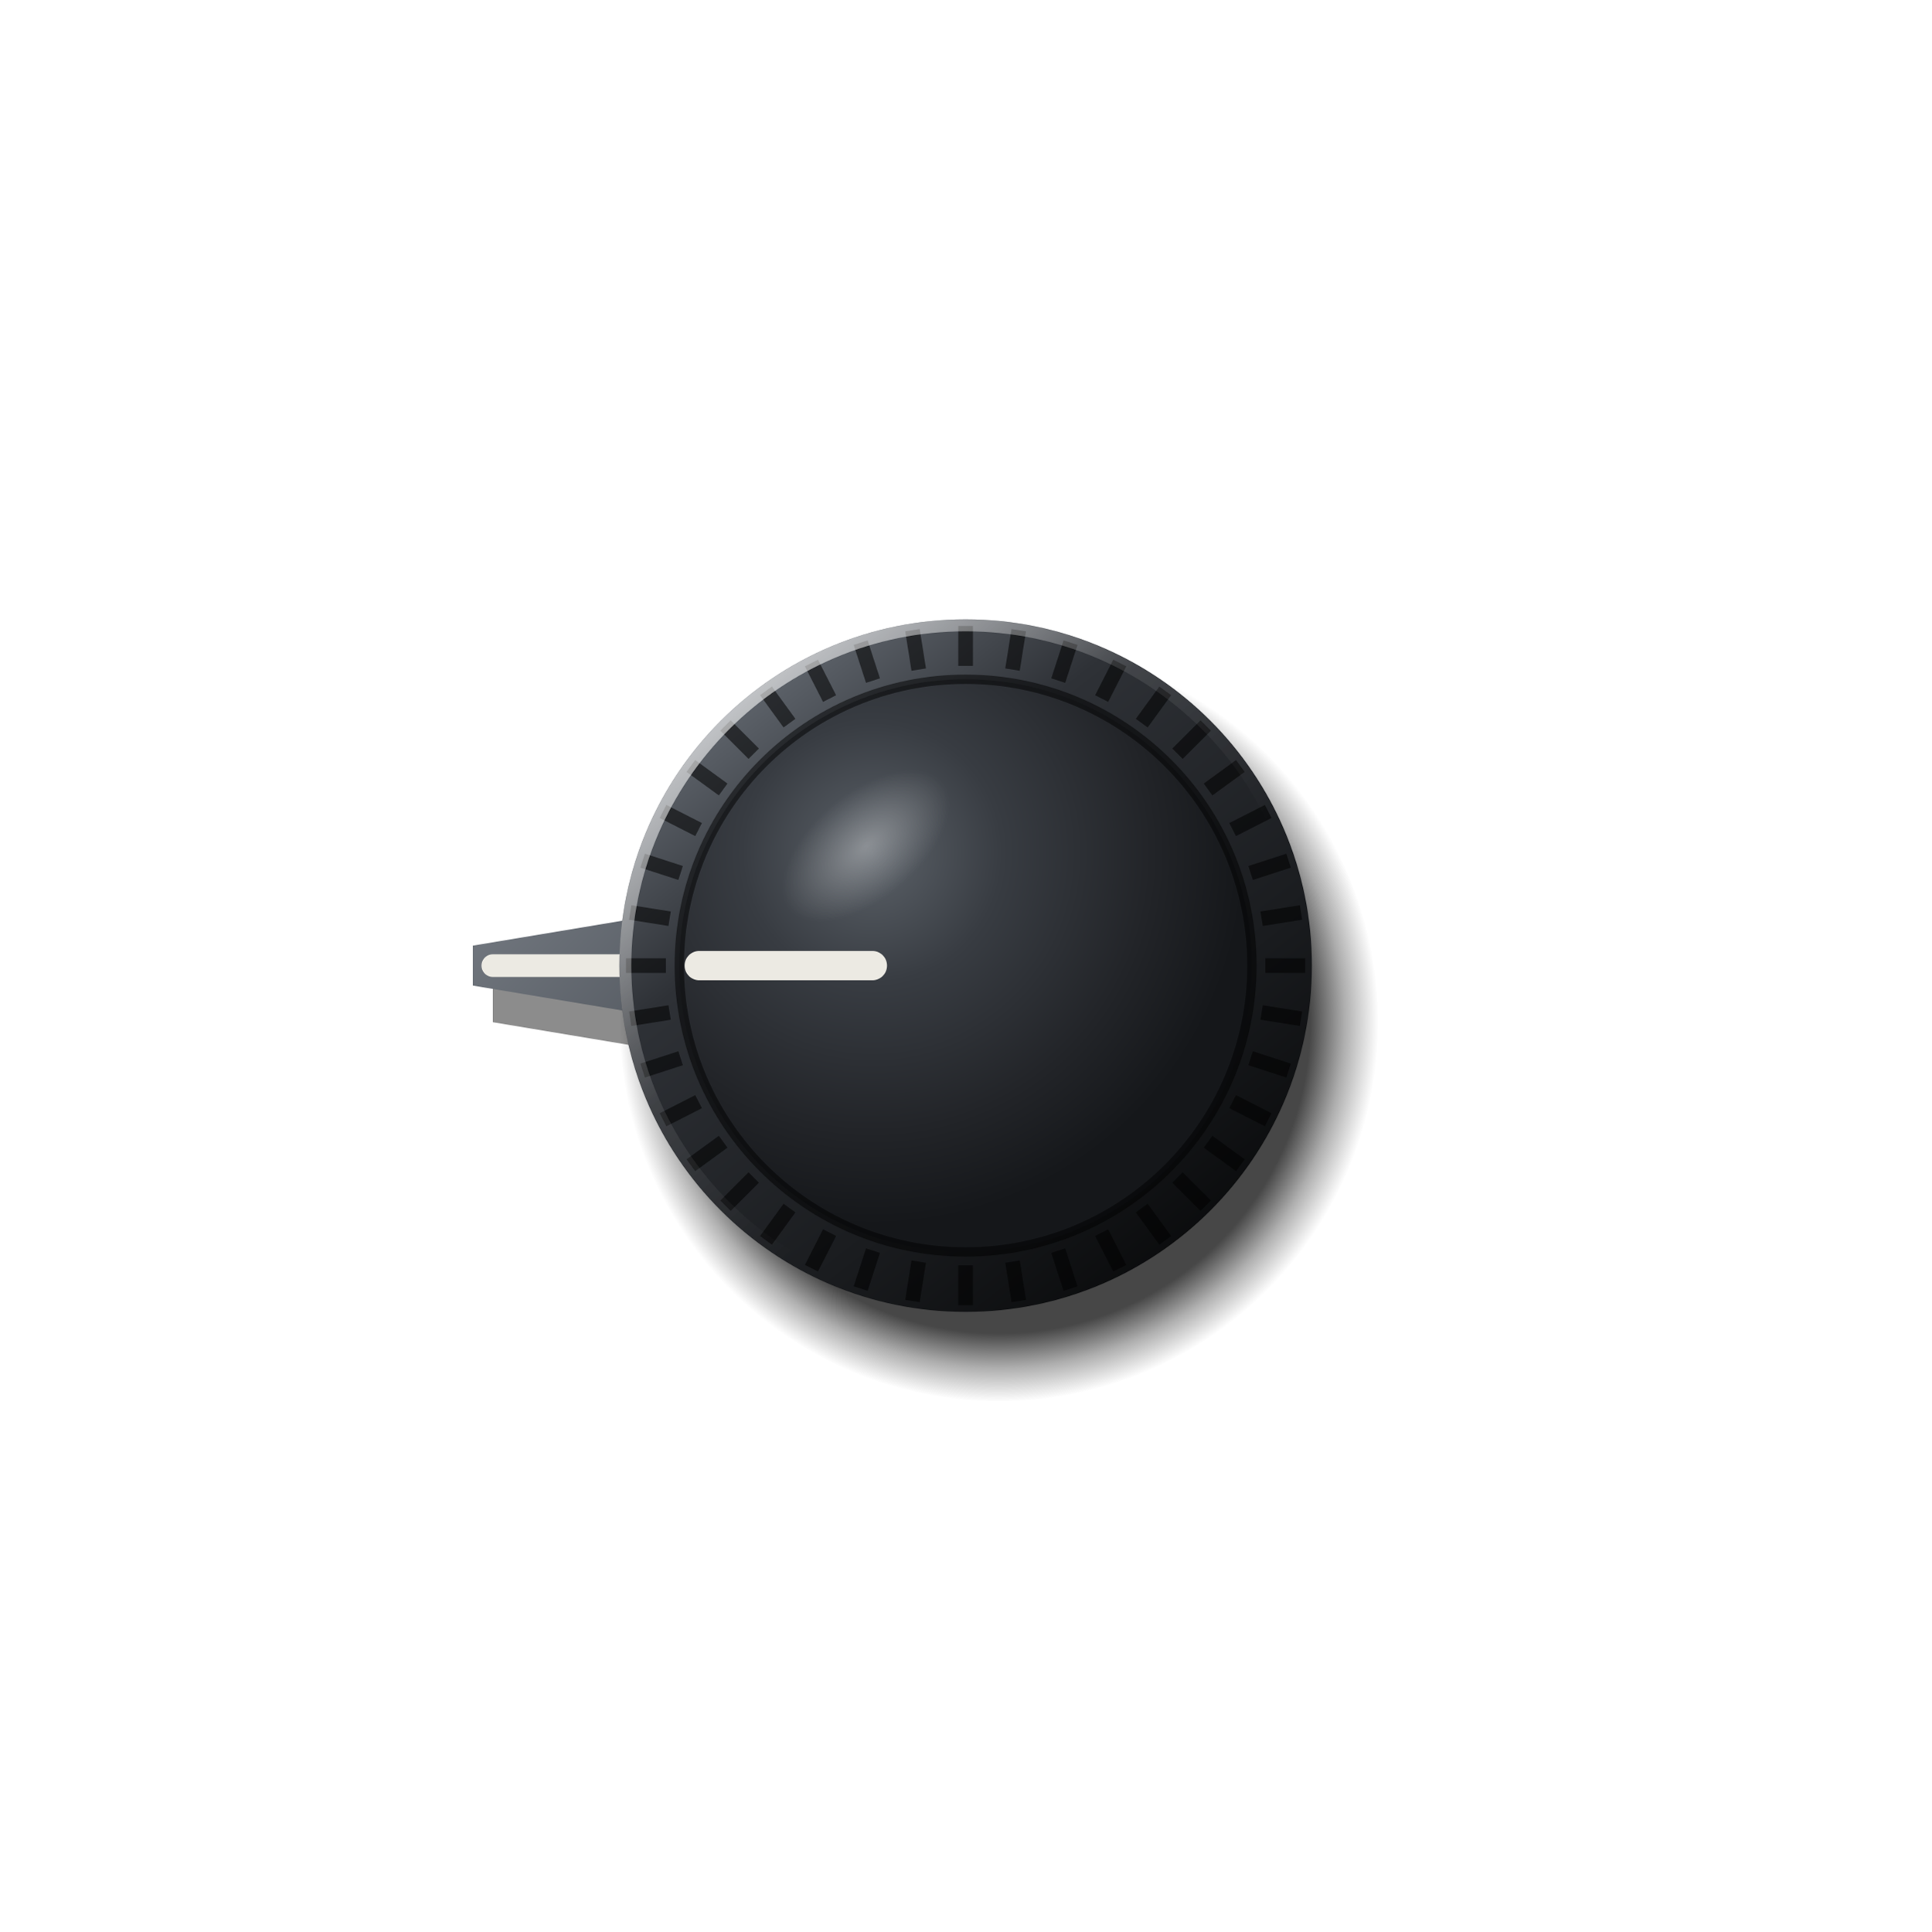
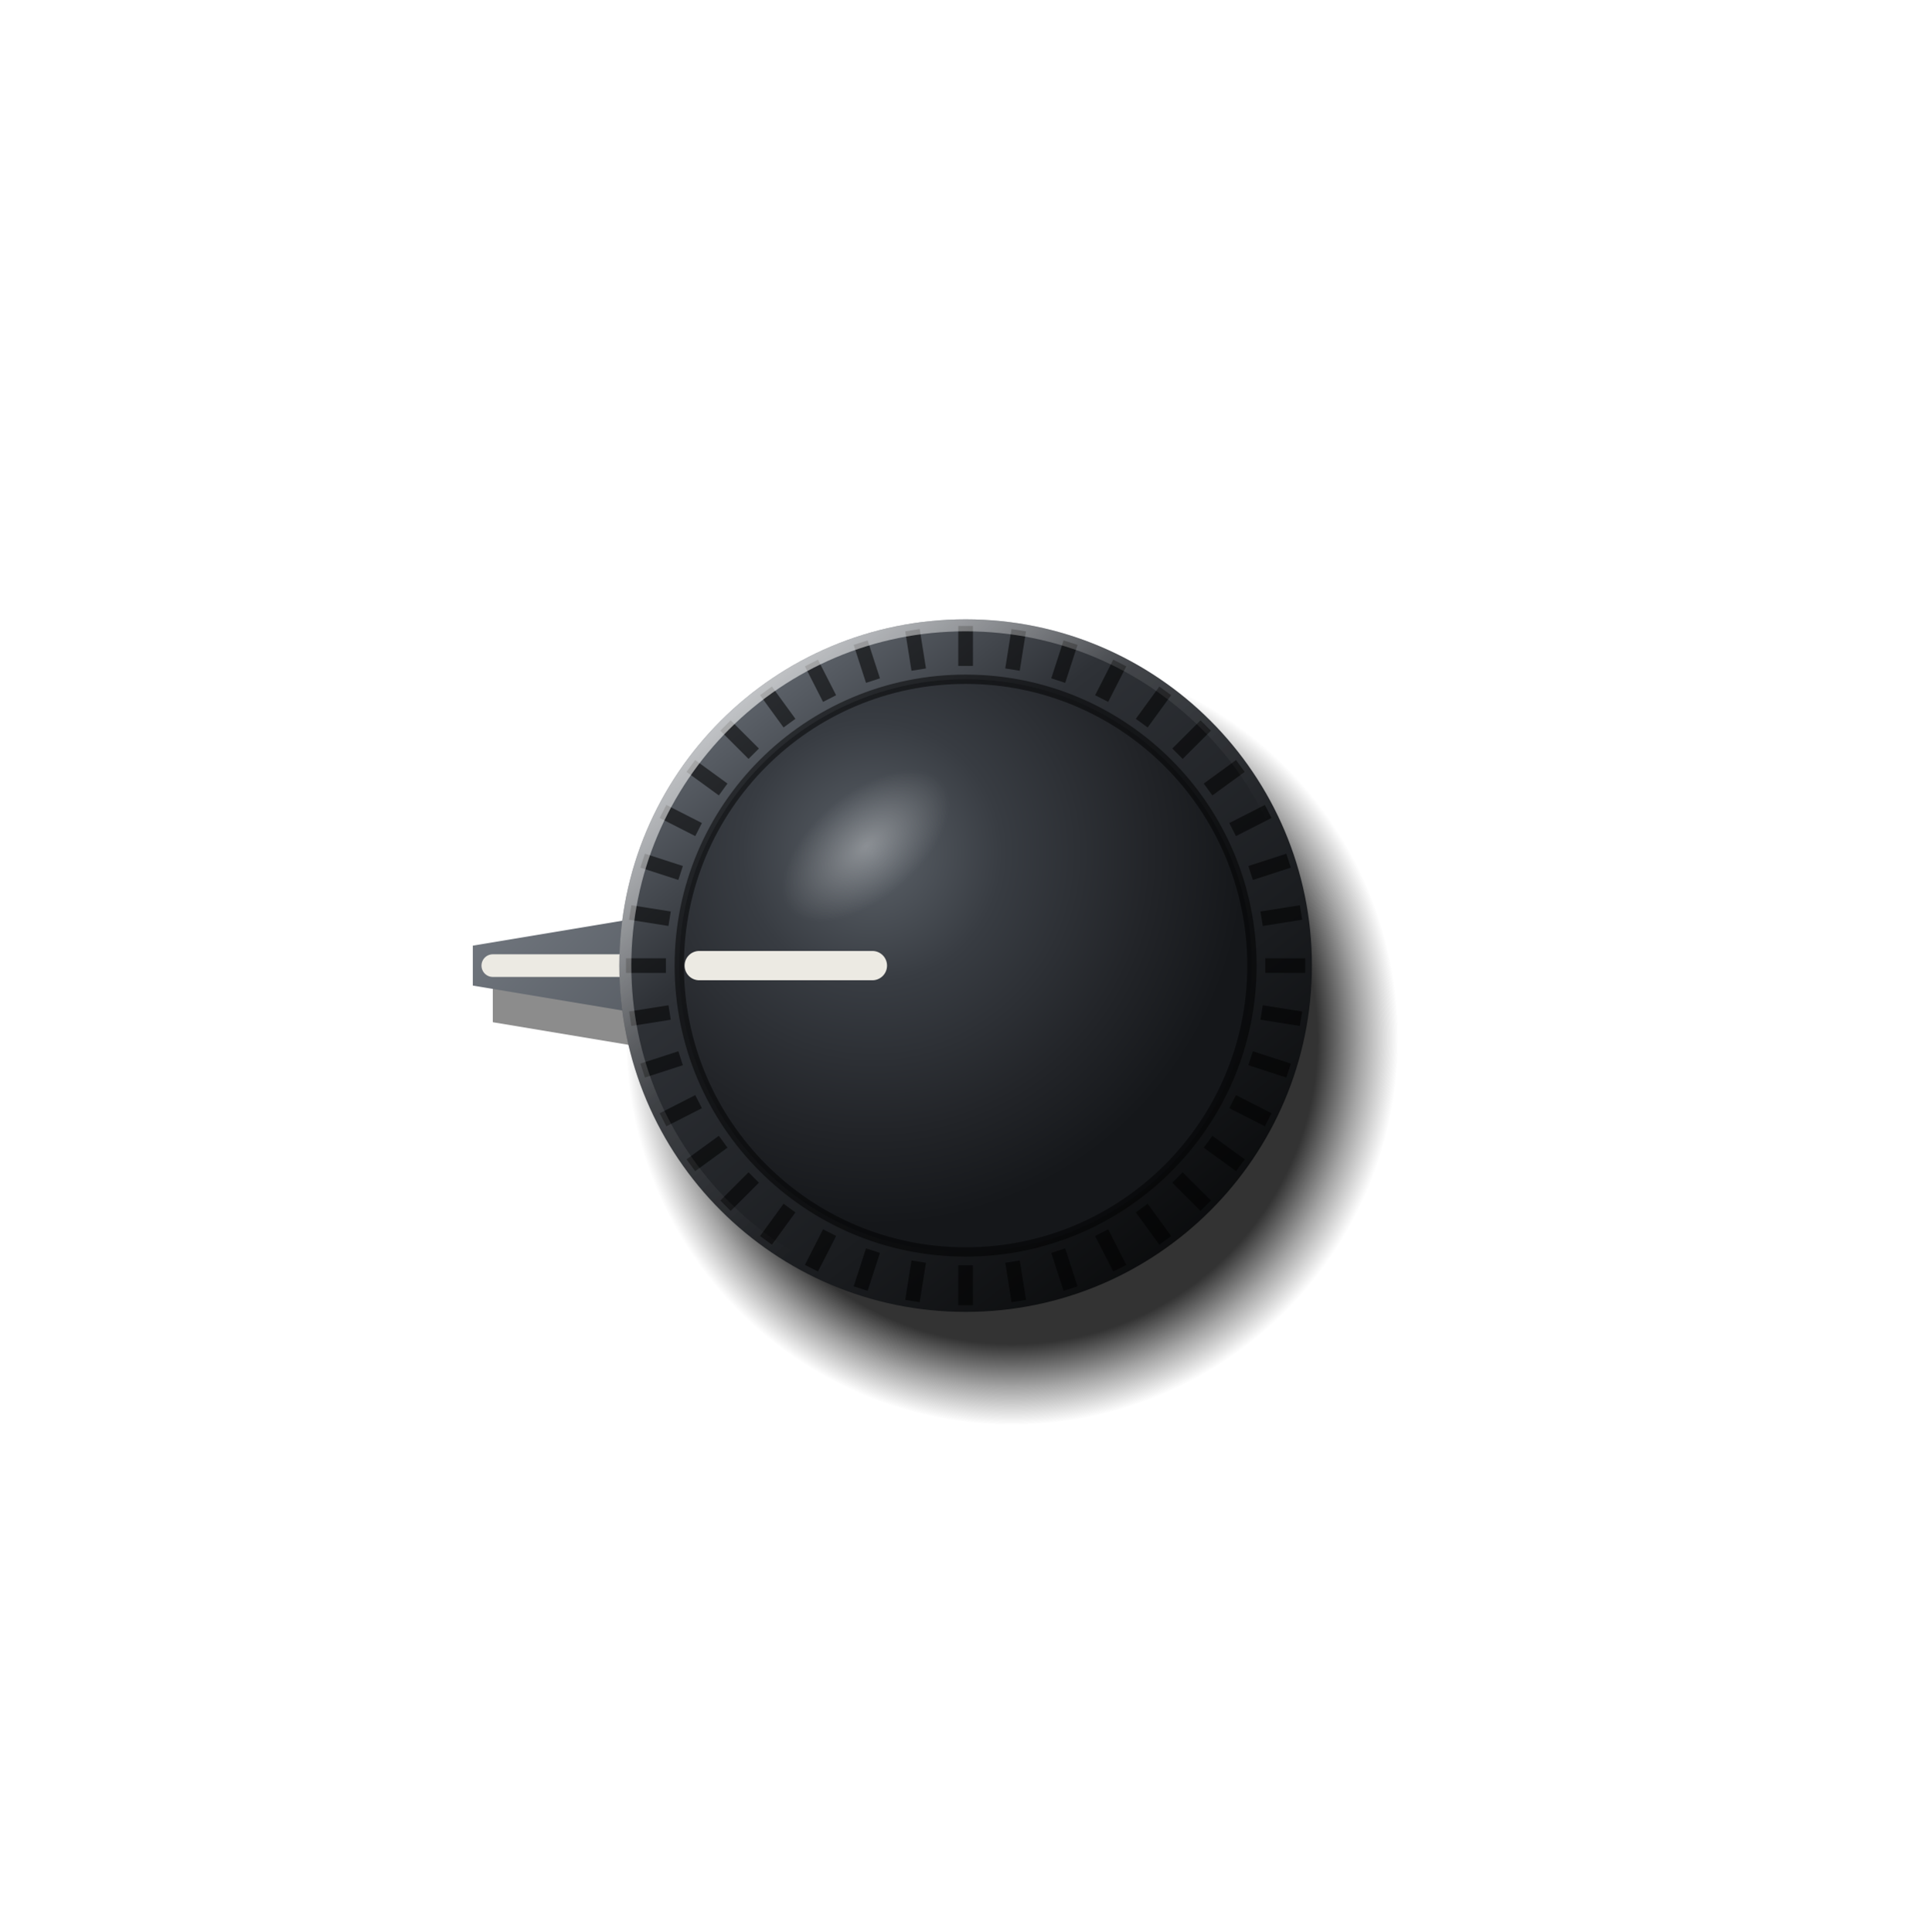
<svg xmlns="http://www.w3.org/2000/svg" viewBox="0 0 290 290" width="290" height="290">
  <defs>
-     <radialGradient id="a" gradientUnits="userSpaceOnUse" cx="150" cy="153.5" r="57">
-       <stop offset="0" stop-color="#000" stop-opacity="0.72" />
-       <stop offset="0.82" stop-color="#000" stop-opacity="0.72" />
-       <stop offset="0.91" stop-color="#000" stop-opacity="0.32" />
+     <radialGradient id="a" gradientUnits="userSpaceOnUse" cx="152" cy="156" r="58">
+       <stop offset="0" stop-color="#000" stop-opacity="0.8" />
+       <stop offset="0.79" stop-color="#000" stop-opacity="0.8" />
+       <stop offset="0.9" stop-color="#000" stop-opacity="0.36" />
      <stop offset="1" stop-color="#000" stop-opacity="0" />
    </radialGradient>
    <linearGradient id="b" x1="0.15" y1="0.05" x2="0.85" y2="0.95">
      <stop offset="0" stop-color="#6A7078" />
      <stop offset="0.3" stop-color="#2E3136" />
      <stop offset="0.7" stop-color="#1A1C1F" />
      <stop offset="1" stop-color="#08090A" />
    </linearGradient>
    <radialGradient id="c" gradientUnits="userSpaceOnUse" cx="131" cy="128" r="56">
      <stop offset="0" stop-color="#5C6269" />
      <stop offset="0.35" stop-color="#383C42" />
      <stop offset="0.75" stop-color="#222428" />
      <stop offset="1" stop-color="#15171A" />
    </radialGradient>
    <linearGradient id="d" x1="0.1" y1="0.05" x2="0.6" y2="0.6">
      <stop offset="0" stop-color="#FFFFFF" stop-opacity="0.75" />
      <stop offset="0.6" stop-color="#FFFFFF" stop-opacity="0.1" />
      <stop offset="1" stop-color="#FFFFFF" stop-opacity="0" />
    </linearGradient>
    <linearGradient id="e" gradientUnits="userSpaceOnUse" x1="205" y1="85" x2="85" y2="205">
      <stop offset="0" stop-color="#8A9098" />
      <stop offset="0.45" stop-color="#474C53" />
      <stop offset="1" stop-color="#16181B" />
    </linearGradient>
    <radialGradient id="f" cx="0.5" cy="0.5" r="0.5">
      <stop offset="0" stop-color="#FFFFFF" stop-opacity="0.3" />
      <stop offset="1" stop-color="#FFFFFF" stop-opacity="0" />
    </radialGradient>
  </defs>
-   <circle cx="150" cy="153.5" r="57" fill="url(#a)" />
+   <circle cx="152" cy="156" r="58" fill="url(#a)" />
  <g transform="translate(3 5.5) rotate(-90 145 145)">
    <path d="M137 101L142 71L148 71L153 101Z" fill="#000" fill-opacity="0.45" />
  </g>
  <g transform="rotate(-90 145 145)">
    <path d="M137 101L142 71L148 71L153 101Z" fill="url(#e)" />
    <line x1="145" y1="99" x2="145" y2="74" stroke="#ECEAE3" stroke-width="3.4" stroke-linecap="round" />
  </g>
  <circle cx="145" cy="145" r="52" fill="url(#b)" />
  <path d="M190 145L196 145M189.45 152.04L195.37 152.98M187.8 158.91L193.5 160.76M185.1 165.43L190.44 168.15M181.41 171.45L186.26 174.98M176.82 176.82L181.06 181.06M171.45 181.41L174.98 186.26M165.43 185.1L168.15 190.44M158.91 187.8L160.76 193.5M152.04 189.45L152.98 195.37M145 190L145 196M137.96 189.45L137.02 195.37M131.09 187.8L129.24 193.5M124.57 185.1L121.85 190.44M118.55 181.41L115.02 186.26M113.18 176.82L108.94 181.06M108.59 171.45L103.74 174.98M104.9 165.43L99.56 168.15M102.2 158.91L96.5 160.76M100.55 152.04L94.63 152.98M100 145L94 145M100.55 137.96L94.63 137.02M102.2 131.09L96.5 129.24M104.9 124.57L99.56 121.85M108.59 118.55L103.74 115.02M113.18 113.18L108.94 108.94M118.55 108.59L115.02 103.74M124.57 104.9L121.85 99.56M131.09 102.2L129.24 96.5M137.96 100.55L137.02 94.63M145 100L145 94M152.04 100.55L152.98 94.63M158.91 102.2L160.76 96.5M165.43 104.9L168.15 99.56M171.45 108.59L174.98 103.74M176.82 113.18L181.06 108.94M181.41 118.55L186.26 115.02M185.1 124.57L190.44 121.85M187.8 131.09L193.5 129.24M189.45 137.96L195.37 137.02" stroke="#000" stroke-opacity="0.55" stroke-width="2.2" />
  <circle cx="145" cy="145" r="51.1" fill="none" stroke="url(#d)" stroke-width="1.8" />
  <circle cx="145" cy="145" r="43" fill="url(#c)" />
  <circle cx="145" cy="145" r="43" fill="none" stroke="#000" stroke-opacity="0.5" stroke-width="1.4" />
  <ellipse cx="130" cy="127" rx="15" ry="8" fill="url(#f)" transform="rotate(-40 130 127)" />
  <g transform="rotate(-90 145 145)">
    <line x1="145" y1="131" x2="145" y2="105" stroke="#ECEAE3" stroke-width="4.4" stroke-linecap="round" />
  </g>
</svg>
